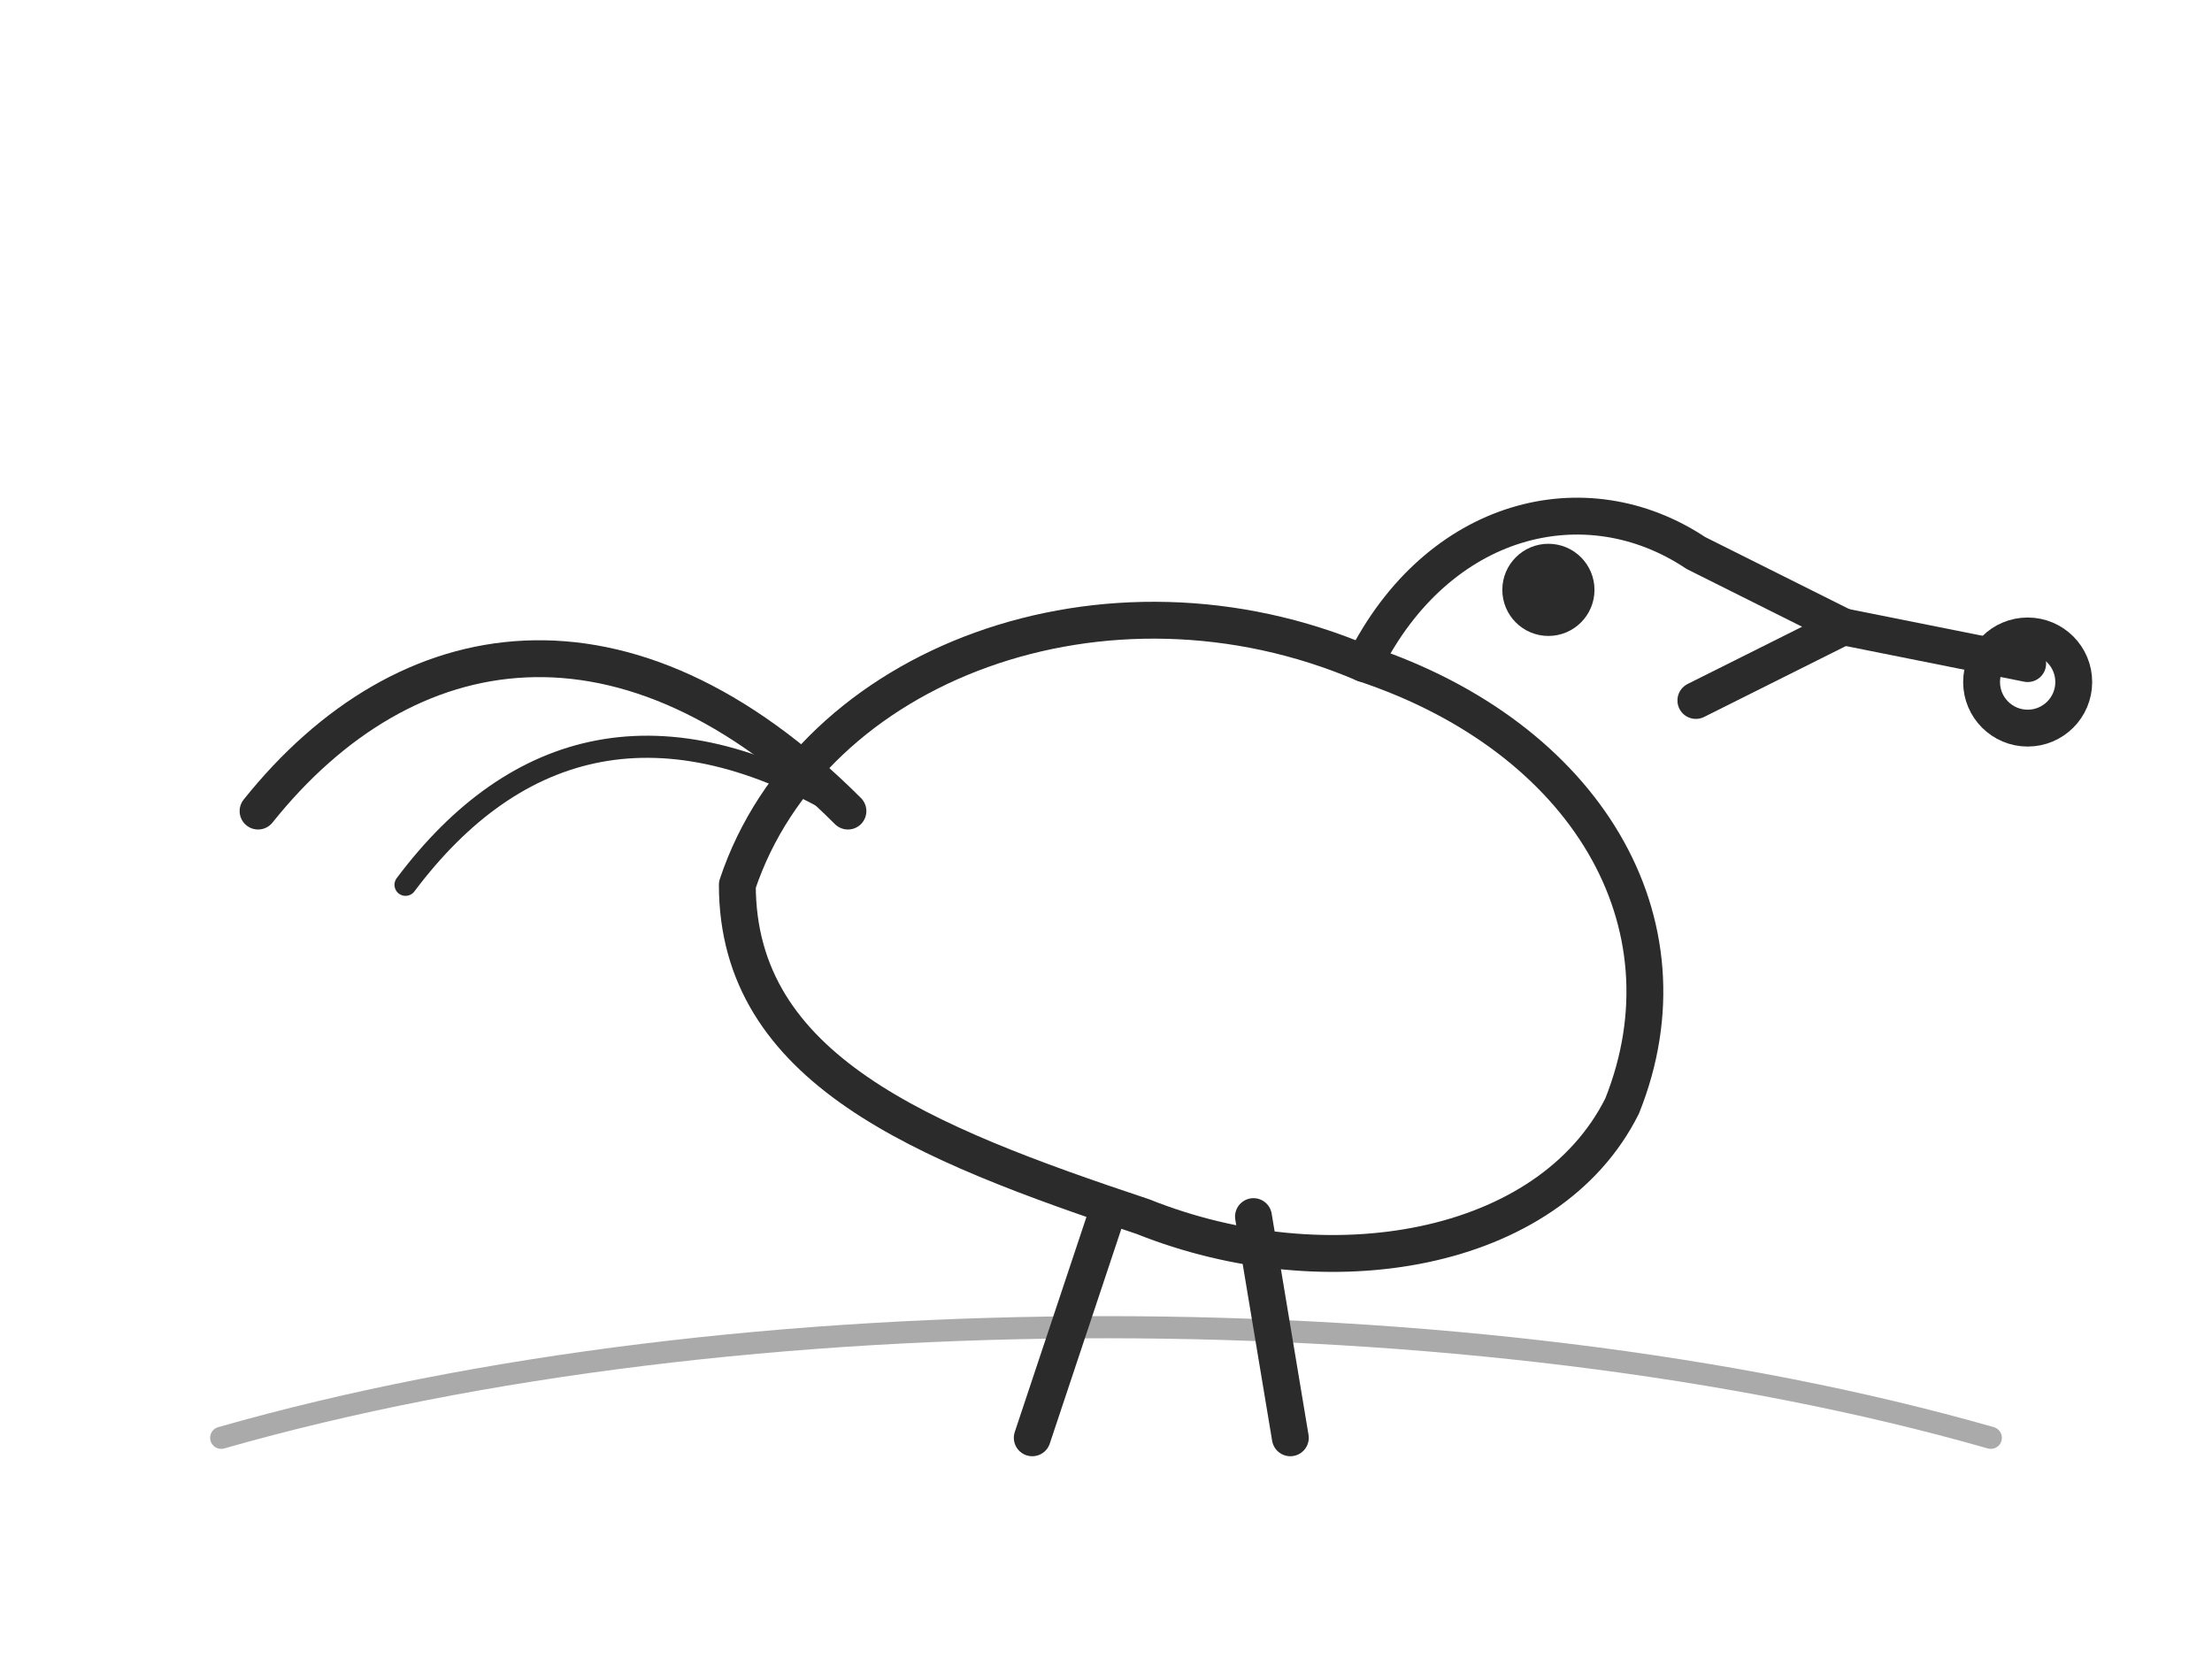
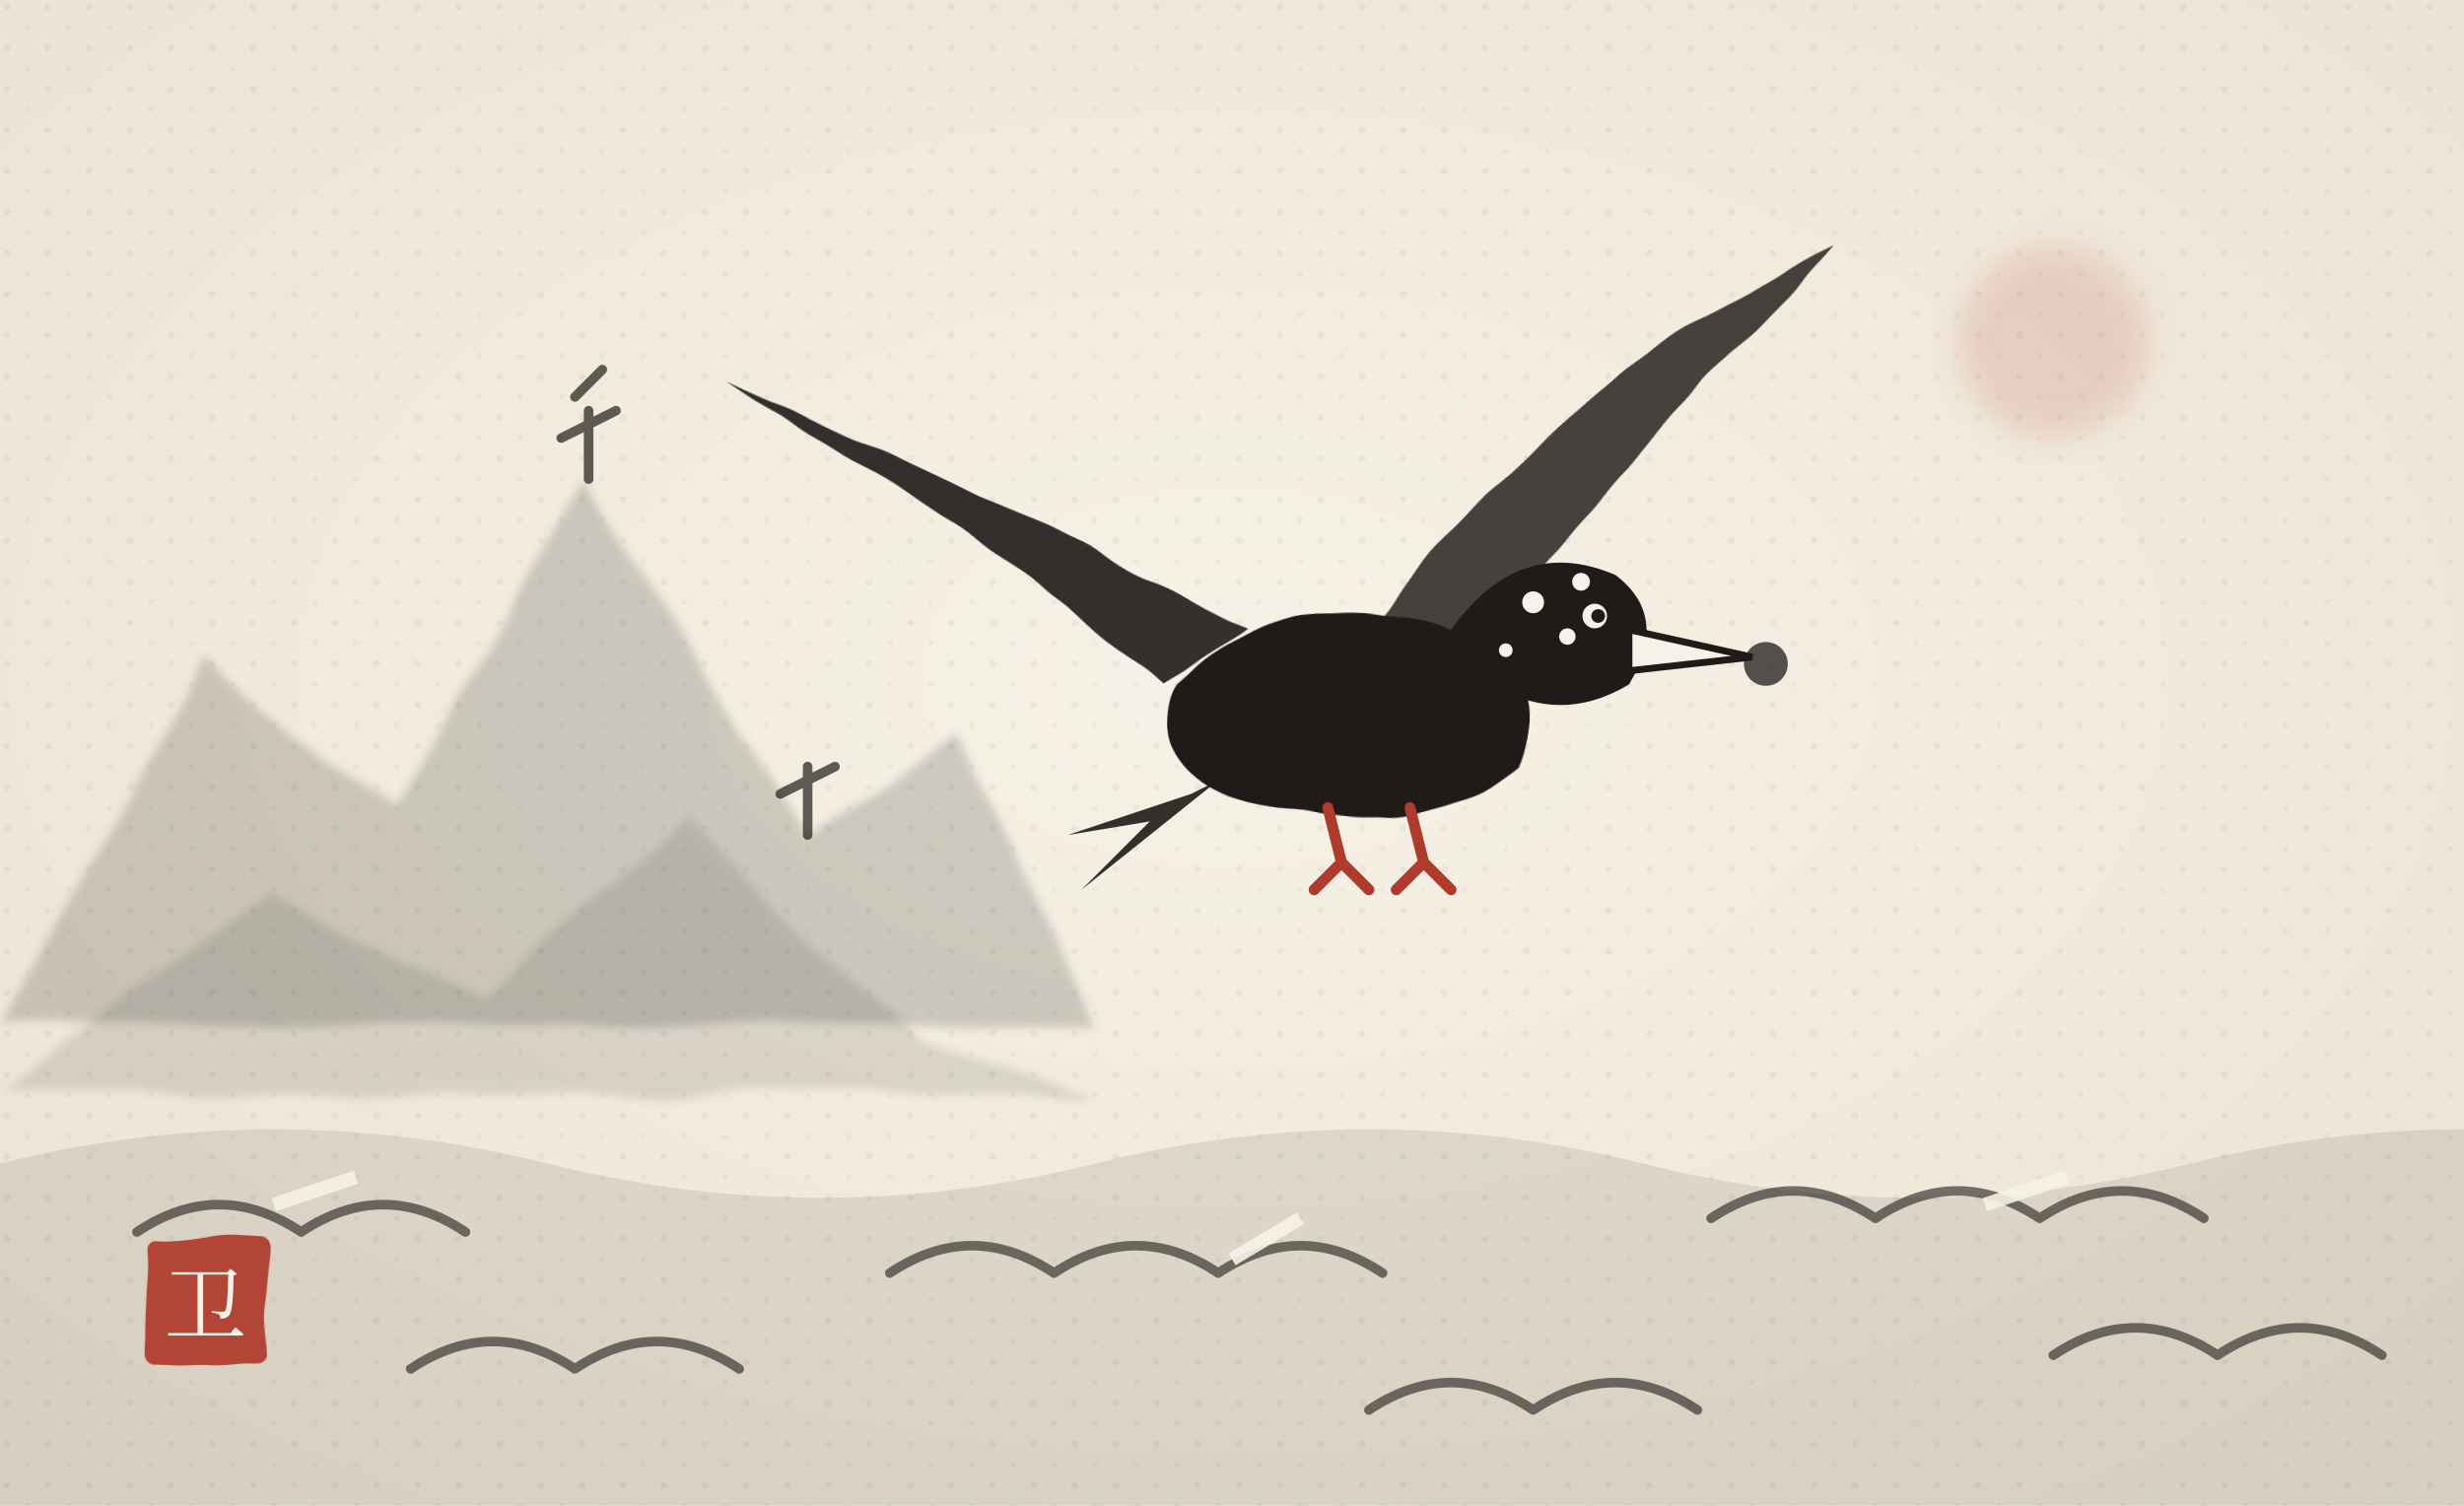
- <svg xmlns="http://www.w3.org/2000/svg" viewBox="0 0 120 90" fill="none" stroke="#2b2b2b" stroke-width="2" stroke-linecap="round" stroke-linejoin="round">
-   <path d="M12 78 C40 70 80 70 108 78" stroke-width="1.2" opacity=".4" />
-   <path d="M40 48 C44 36 60 30 74 36 C86 40 92 50 88 60 C84 68 72 70 62 66 C50 62 40 58 40 48 Z" />
-   <path d="M74 36 C78 28 86 26 92 30 L100 34 L92 38" />
-   <circle cx="84" cy="32" r="1.5" fill="#2b2b2b" />
-   <path d="M100 34 L110 36" />
-   <path d="M46 44 C34 32 22 34 14 44" />
-   <path d="M46 44 C36 38 28 40 22 48" stroke-width="1.2" />
-   <path d="M60 66 L56 78 M68 66 L70 78" />
-   <circle cx="110" cy="37" r="2.5" />
+ <svg xmlns="http://www.w3.org/2000/svg" viewBox="0 0 360 220" role="img">
+   <defs>
+     <filter id="rough" x="-5%" y="-5%" width="110%" height="110%">
+       <feTurbulence type="fractalNoise" baseFrequency="0.05" numOctaves="3" seed="7" result="n" />
+       <feDisplacementMap in="SourceGraphic" in2="n" scale="2.2" xChannelSelector="R" yChannelSelector="G" />
+     </filter>
+     <filter id="bleed" x="-10%" y="-10%" width="120%" height="120%">
+       <feTurbulence type="fractalNoise" baseFrequency="0.035" numOctaves="2" seed="3" result="n" />
+       <feDisplacementMap in="SourceGraphic" in2="n" scale="5" xChannelSelector="R" yChannelSelector="G" />
+       <feGaussianBlur stdDeviation="0.6" />
+     </filter>
+     <filter id="wash" x="-20%" y="-20%" width="140%" height="140%">
+       <feGaussianBlur stdDeviation="2.4" />
+     </filter>
+     <filter id="mist" x="-20%" y="-20%" width="140%" height="140%">
+       <feGaussianBlur stdDeviation="7" />
+     </filter>
+     <radialGradient id="paper" cx="50%" cy="45%" r="75%">
+       <stop offset="0" stop-color="#F7F2E7" />
+       <stop offset="1" stop-color="#EAE2D2" />
+     </radialGradient>
+     <pattern id="grain" width="6" height="6" patternUnits="userSpaceOnUse">
+       <circle cx="1" cy="1" r=".5" fill="#1E1B18" opacity=".05" />
+       <circle cx="4" cy="4" r=".4" fill="#1E1B18" opacity=".04" />
+     </pattern>
+   </defs>
+   <rect width="360" height="220" fill="url(#paper)" />
+   <rect width="360" height="220" fill="url(#grain)" />
+   <path d="M0 150 L30 96 L58 118 L86 70 L118 122 L140 108 L160 150 Z" fill="#1E1B18" opacity=".18" filter="url(#bleed)" />
+   <path d="M0 160 L40 130 L70 146 L100 118 L134 152 L160 160 Z" fill="#1E1B18" opacity=".12" filter="url(#bleed)" />
+   <g fill="none" stroke="#1E1B18" stroke-linecap="round" stroke-linejoin="round" stroke-width="1.4" opacity=".7">
+     <path d="M86 70 L86 60 M82 64 L90 60 M84 58 L88 54 M118 122 L118 112 M114 116 L122 112" />
+   </g>
+   <circle cx="300" cy="50" r="14" fill="#B03A2B" opacity=".16" filter="url(#wash)" />
+   <path d="M0 170 Q40 160 80 170 T160 170 T240 170 T320 170 T400 170 L360 220 L0 220Z" fill="#1E1B18" opacity=".1" />
+   <g fill="none" stroke="#1E1B18" stroke-linecap="round" stroke-linejoin="round" stroke-width="1.4" opacity=".6">
+     <path d="M20 180 q12 -8 24 0 q12 -8 24 0 M130 186 q12 -8 24 0 q12 -8 24 0 q12 -8 24 0 M250 178 q12 -8 24 0 q12 -8 24 0 q12 -8 24 0" />
+     <path d="M60 200 q12 -8 24 0 q12 -8 24 0 M200 206 q12 -8 24 0 q12 -8 24 0 M300 198 q12 -8 24 0 q12 -8 24 0" />
+   </g>
+   <path d="M40 176 L52 172 M180 184 L190 178 M290 176 L302 172" stroke="#F7F2E7" stroke-width="2" opacity=".9" />
+   <g transform="translate(172 70)">
+     <path d="M10 22 Q-30 0 -66 -14 Q-30 6 -2 30 Z" fill="#1E1B18" opacity=".9" filter="url(#rough)" />
+     <path d="M30 20 Q60 -18 96 -34 Q66 -4 40 30 Z" fill="#1E1B18" opacity=".82" filter="url(#rough)" />
+     <path d="M0 30 Q16 14 40 22 Q56 28 50 42 Q34 54 8 46 Q-6 40 0 30 Z" fill="#1E1B18" filter="url(#rough)" />
+     <path d="M6 44 L-14 60 L-4 50 L-16 52 L2 46 Z" fill="#1E1B18" opacity=".9" />
+     <path d="M40 22 Q50 8 64 14 Q72 20 66 30 Q56 36 46 30 Z" fill="#1E1B18" />
+     <circle cx="52" cy="18" r="1.6" fill="#F7F2E7" />
+     <circle cx="59" cy="15" r="1.3" fill="#F7F2E7" />
+     <circle cx="57" cy="23" r="1.2" fill="#F7F2E7" />
+     <circle cx="48" cy="25" r="1" fill="#F7F2E7" />
+     <circle cx="61" cy="20" r="1.8" fill="#F7F2E7" />
+     <circle cx="61.5" cy="20" r="1" fill="#1E1B18" />
+     <path d="M66 22 L84 26 L66 28 Z" fill="#F7F2E7" stroke="#1E1B18" stroke-width="1" />
+     <circle cx="86" cy="27" r="3.2" fill="#1E1B18" opacity=".75" />
+     <g fill="none" stroke="#B03A2B" stroke-width="1.6" stroke-linecap="round" stroke-linejoin="round">
+       <path d="M22 48 L24 56 L20 60 M24 56 L28 60 M34 48 L36 56 L32 60 M36 56 L40 60" />
+     </g>
+   </g>
+   <g transform="translate(30 190)">
+     <rect x="-9" y="-9" width="18" height="18" rx="1.5" fill="#B03A2B" opacity=".92" filter="url(#rough)" />
+     <text x="0" y="5" text-anchor="middle" font-size="12" font-family="'Songti SC','Noto Serif CJK SC',serif" fill="#F7F2E7">卫</text>
+   </g>
</svg>
